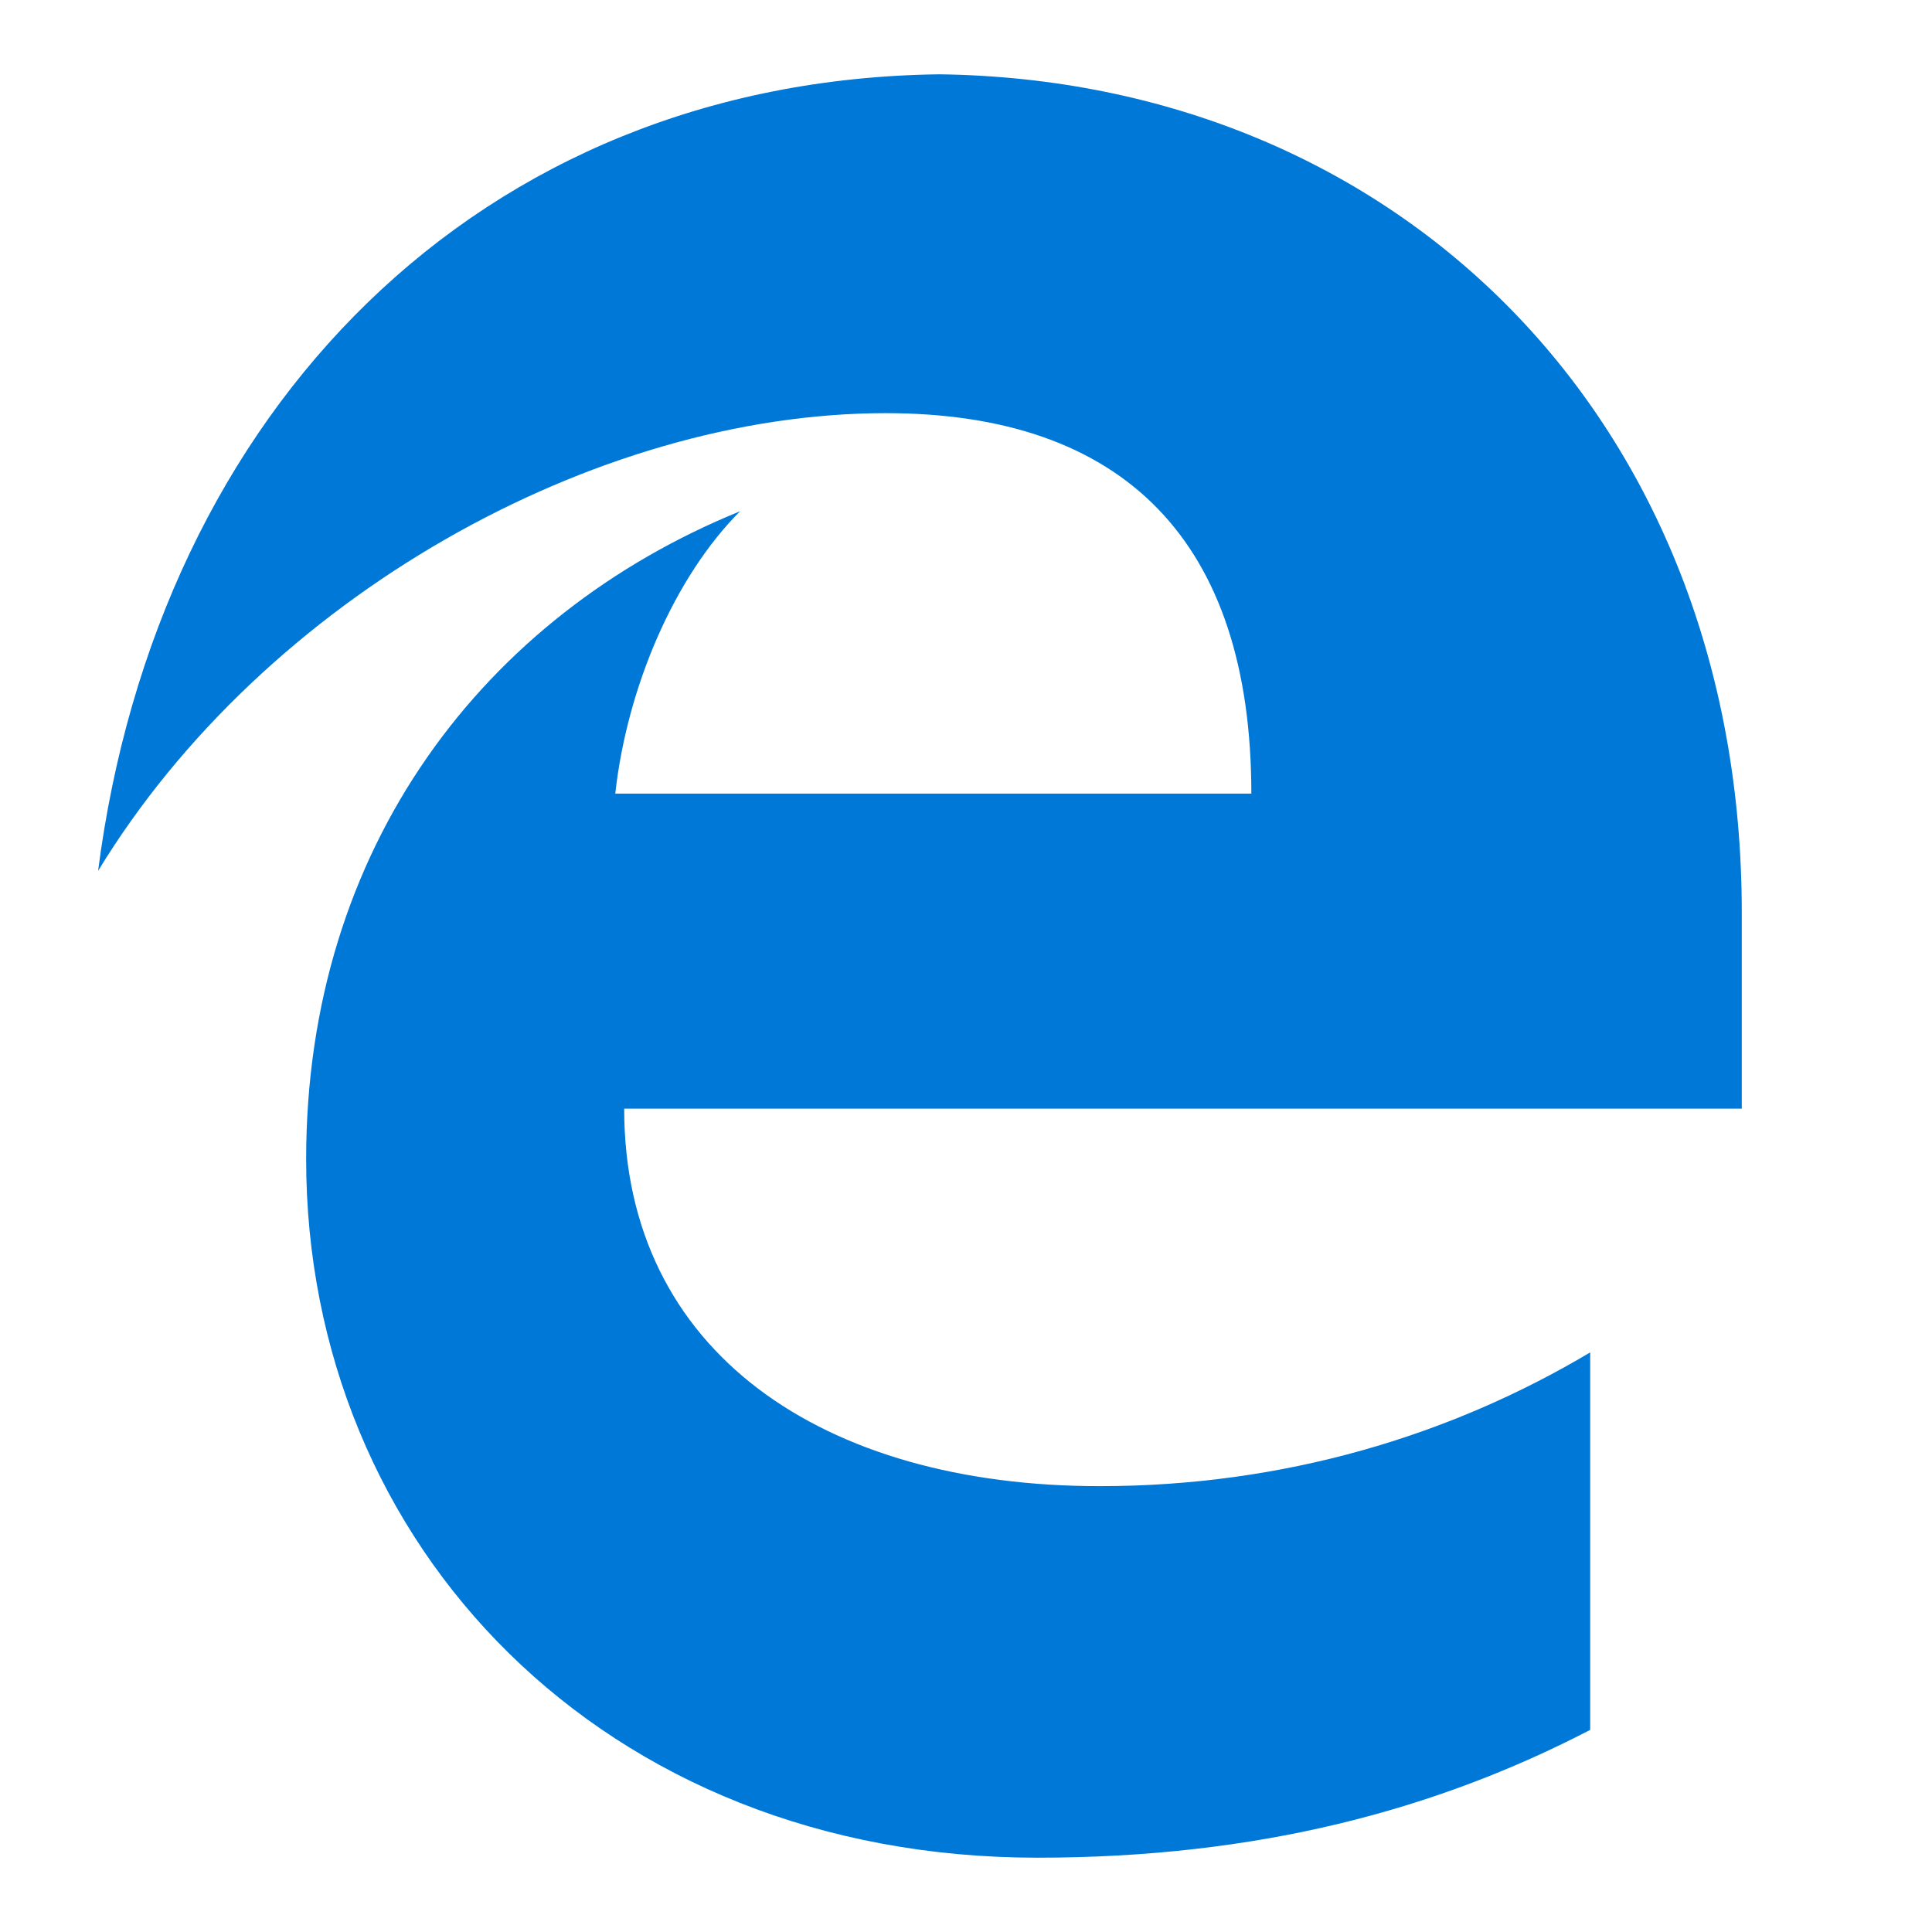
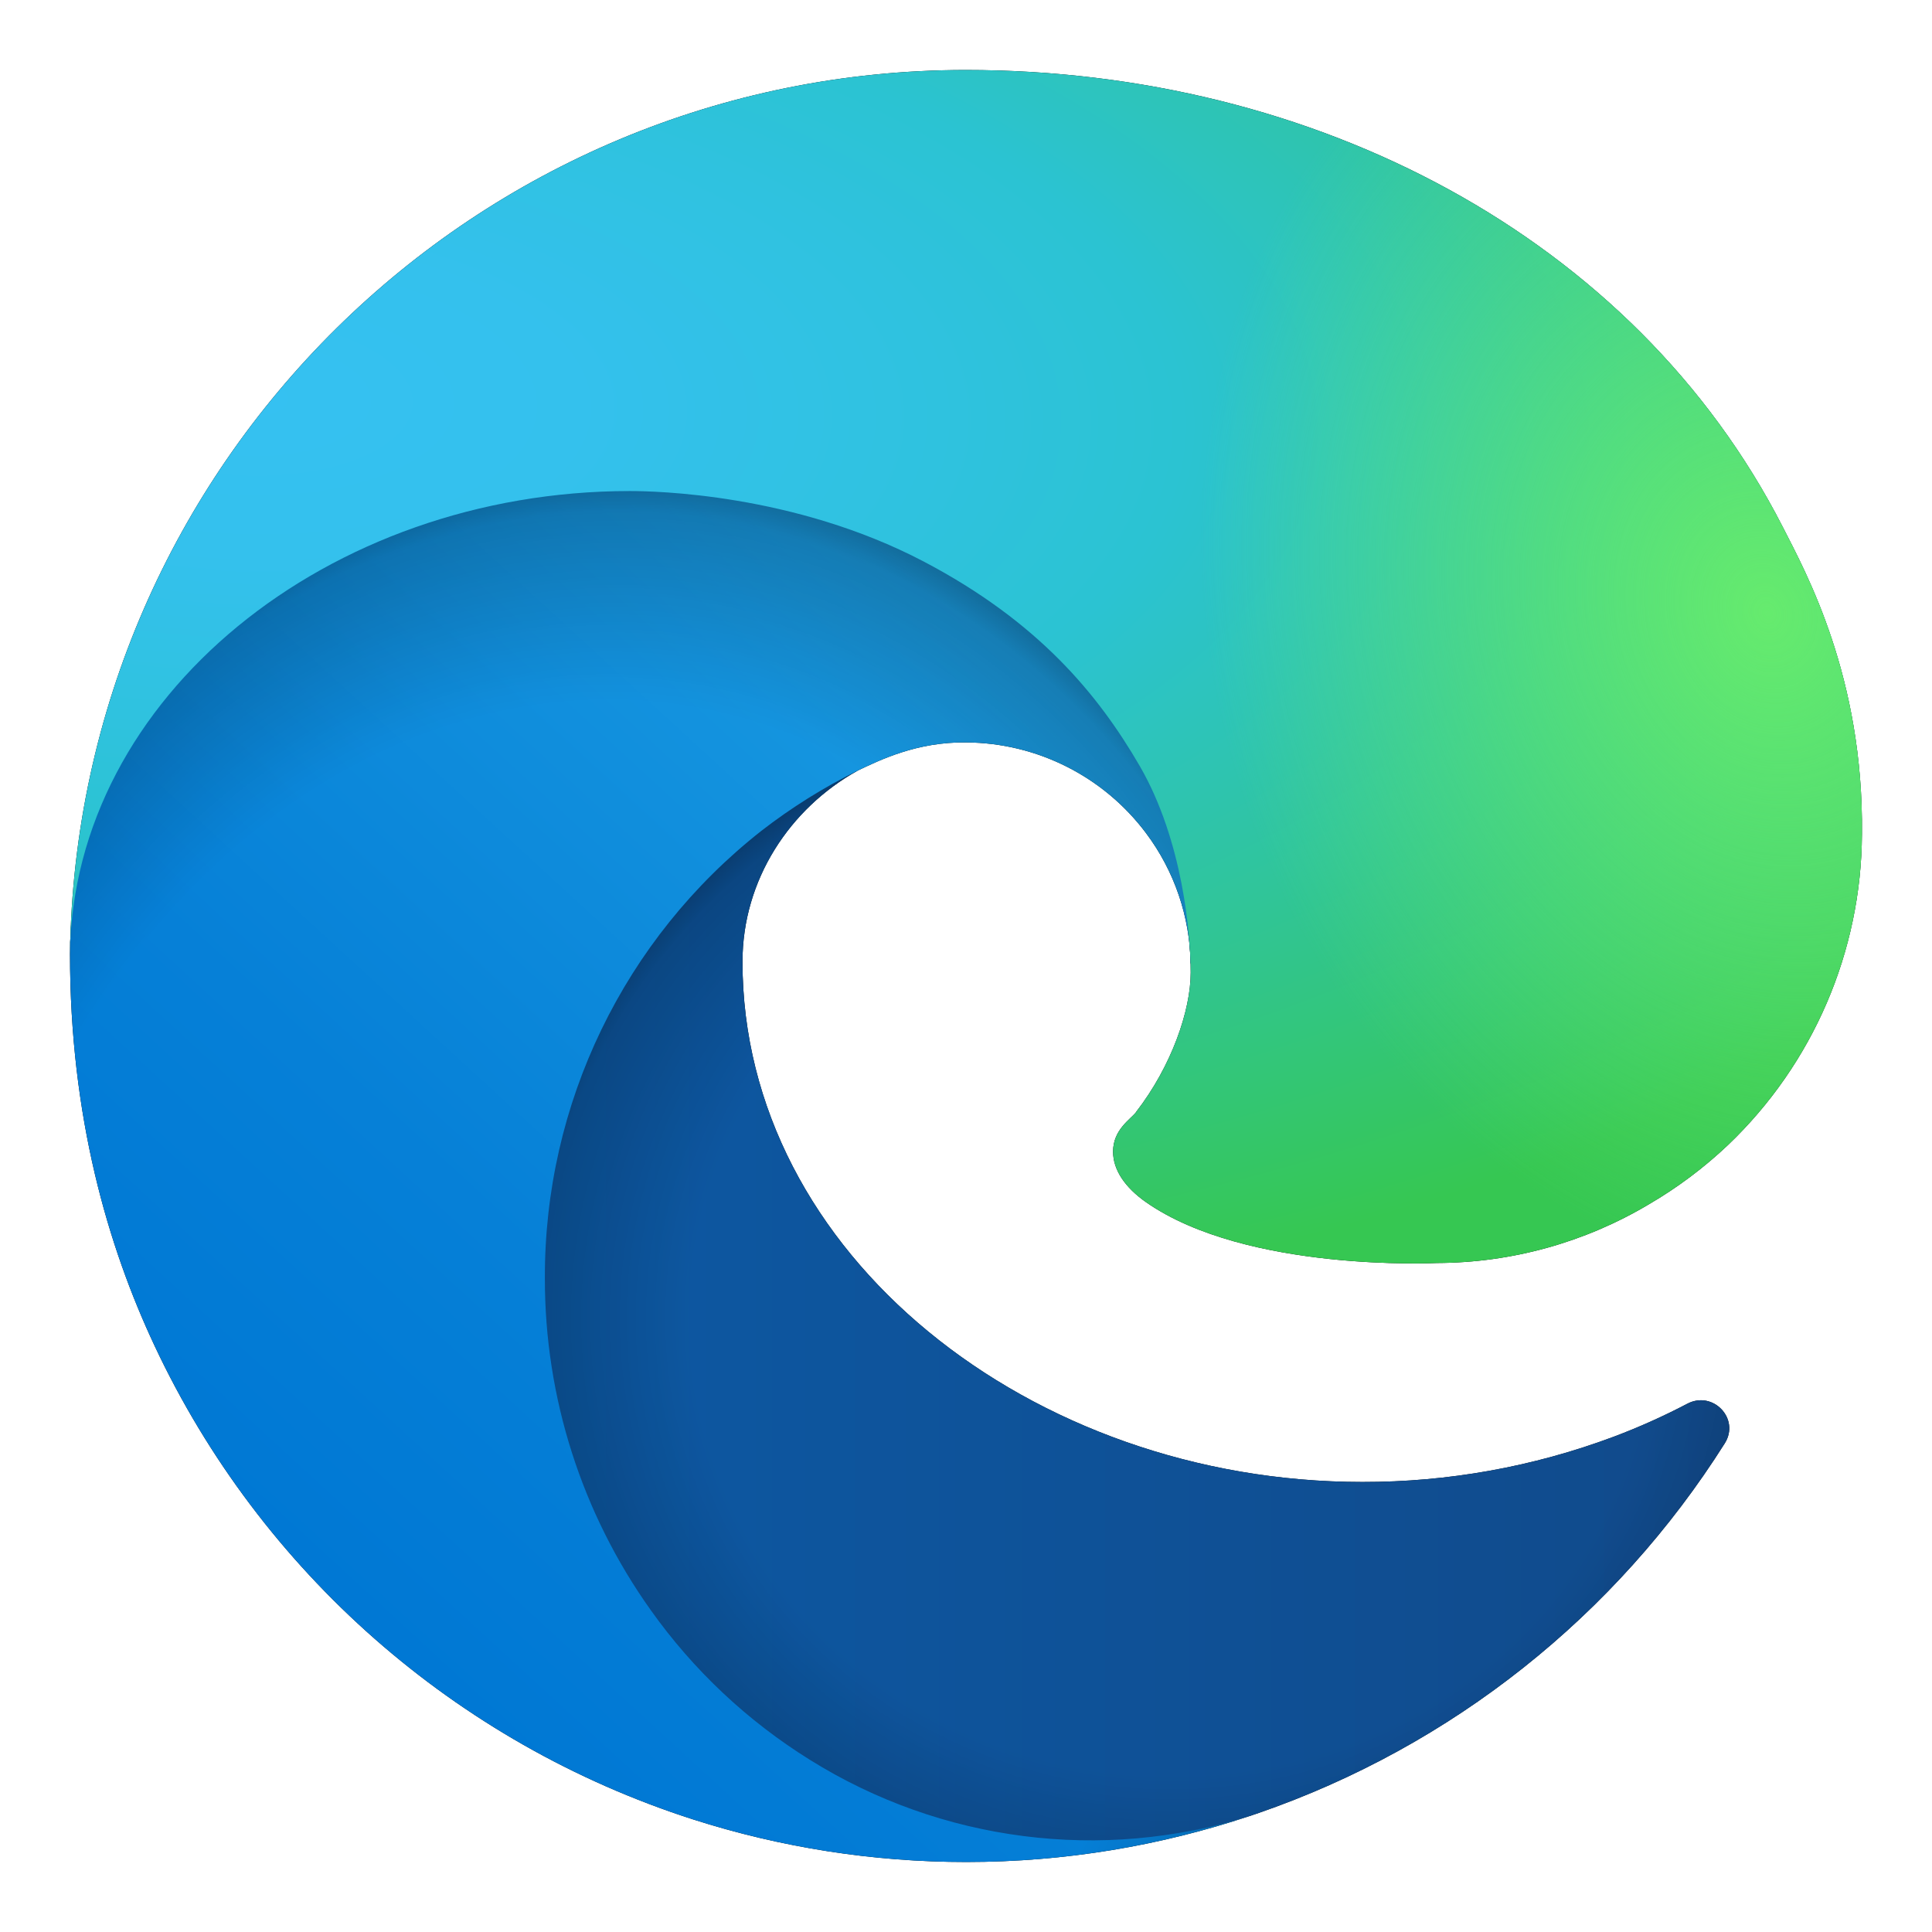
- <svg xmlns="http://www.w3.org/2000/svg" viewBox="-3.3 -2.5 65 65">
-   <path fill="#0078d7" d="M55.3 28.2c0-16.6-11.6-28-27-28.2C12.8.2 2 11.3 0 26.8c5.6-9.2 16.7-15.4 26.5-15.4 8 0 12.3 4.3 12.3 12.8H17.4c.4-3.6 2-7.3 4.2-9.5C13 18.2 7 26 7 36.5 7 49.5 17 60 31.6 60c7.4 0 13.4-1.6 18.6-4.3V43c-4.7 2.8-10.3 4.5-16.5 4.5-9.3 0-16-4.5-16-12.7h37.6v-6.6z" />
+ <svg xmlns="http://www.w3.org/2000/svg" xmlns:xlink="http://www.w3.org/1999/xlink" viewBox="0 0 27600 27600">
+   <radialGradient id="d" cx="15720" cy="17838" r="9538" gradientTransform="matrix(1 0 0 .95107 1000 1873)" xlink:href="#a">
+     <stop offset=".72" stop-opacity="0" />
+     <stop offset=".95" stop-opacity=".53" />
+     <stop offset="1" />
+   </radialGradient>
+   <radialGradient id="g" cx="7130" cy="19866" r="14324" gradientTransform="matrix(.14843 -.98892 .79688 .1196 -8759 25542)" xlink:href="#a">
+     <stop offset=".76" stop-opacity="0" />
+     <stop offset=".95" stop-opacity=".5" />
+     <stop offset="1" />
+   </radialGradient>
+   <radialGradient id="h" cx="2523" cy="4680" r="20243" gradientTransform="matrix(-.03715 .99931 -2.12836 -.07913 13579 3530)" xlink:href="#a">
+     <stop offset="0" stop-color="#35c1f1" />
+     <stop offset=".11" stop-color="#34c1ed" />
+     <stop offset=".23" stop-color="#2fc2df" />
+     <stop offset=".31" stop-color="#2bc3d2" />
+     <stop offset=".67" stop-color="#36c752" />
+   </radialGradient>
+   <radialGradient id="j" cx="24247" cy="7758" r="9734" gradientTransform="matrix(.28109 .95968 -.78353 .22949 24510 -16292)" xlink:href="#a">
+     <stop offset="0" stop-color="#66eb6e" />
+     <stop offset="1" stop-color="#66eb6e" stop-opacity="0" />
+   </radialGradient>
+   <path id="c" d="M24105 20053a9345 9345 0 01-1053 472 10202 10202 0 01-3590 646c-4732 0-8855-3255-8855-7432 0-1175 680-2193 1643-2729-4280 180-5380 4640-5380 7253 0 7387 6810 8137 8276 8137 791 0 1984-230 2704-456l130-44a12834 12834 0 006660-5282c220-350-168-757-535-565z" />
+   <path id="f" d="M11571 25141a7913 7913 0 01-2273-2137 8145 8145 0 01-1514-4740 8093 8093 0 013093-6395 8082 8082 0 011373-859c312-148 846-414 1554-404a3236 3236 0 012569 1297 3184 3184 0 01636 1866c0-21 2446-7960-8005-7960-4390 0-8004 4166-8004 7820 0 2319 538 4170 1212 5604a12833 12833 0 007684 6757 12795 12795 0 003908 610c1414 0 2774-233 4045-656a7575 7575 0 01-6278-803z" />
+   <path id="i" d="M16231 15886c-80 105-330 250-330 566 0 260 170 512 472 723 1438 1003 4149 868 4156 868a5954 5954 0 003027-839 6147 6147 0 001133-850 6180 6180 0 001910-4437c26-2242-796-3732-1133-4392-2120-4141-6694-6525-11668-6525-7011 0-12703 5635-12798 12620 47-3654 3679-6605 7996-6605 350 0 2346 34 4200 1007 1634 858 2490 1894 3086 2921 618 1067 728 2415 728 2952s-271 1333-780 1990z" />
+   <linearGradient id="b" x1="6870" x2="24704" y1="18705" y2="18705" xlink:href="#a">
+     <stop offset="0" stop-color="#0c59a4" />
+     <stop offset="1" stop-color="#114a8b" />
+   </linearGradient>
+   <linearGradient id="e" x1="16272" x2="5133" y1="10968" y2="23102" xlink:href="#a">
+     <stop offset="0" stop-color="#1b9de2" />
+     <stop offset=".16" stop-color="#1595df" />
+     <stop offset=".67" stop-color="#0680d7" />
+     <stop offset="1" stop-color="#0078d4" />
+   </linearGradient>
+   <linearGradient id="a" gradientUnits="userSpaceOnUse" />
+   <use fill="url(#b)" xlink:href="#c" />
+   <use fill="url(#d)" opacity=".35" xlink:href="#c" />
+   <use fill="url(#e)" xlink:href="#f" />
+   <use fill="url(#g)" opacity=".4" xlink:href="#f" />
+   <use fill="url(#h)" xlink:href="#i" />
+   <use fill="url(#j)" xlink:href="#i" />
</svg>
